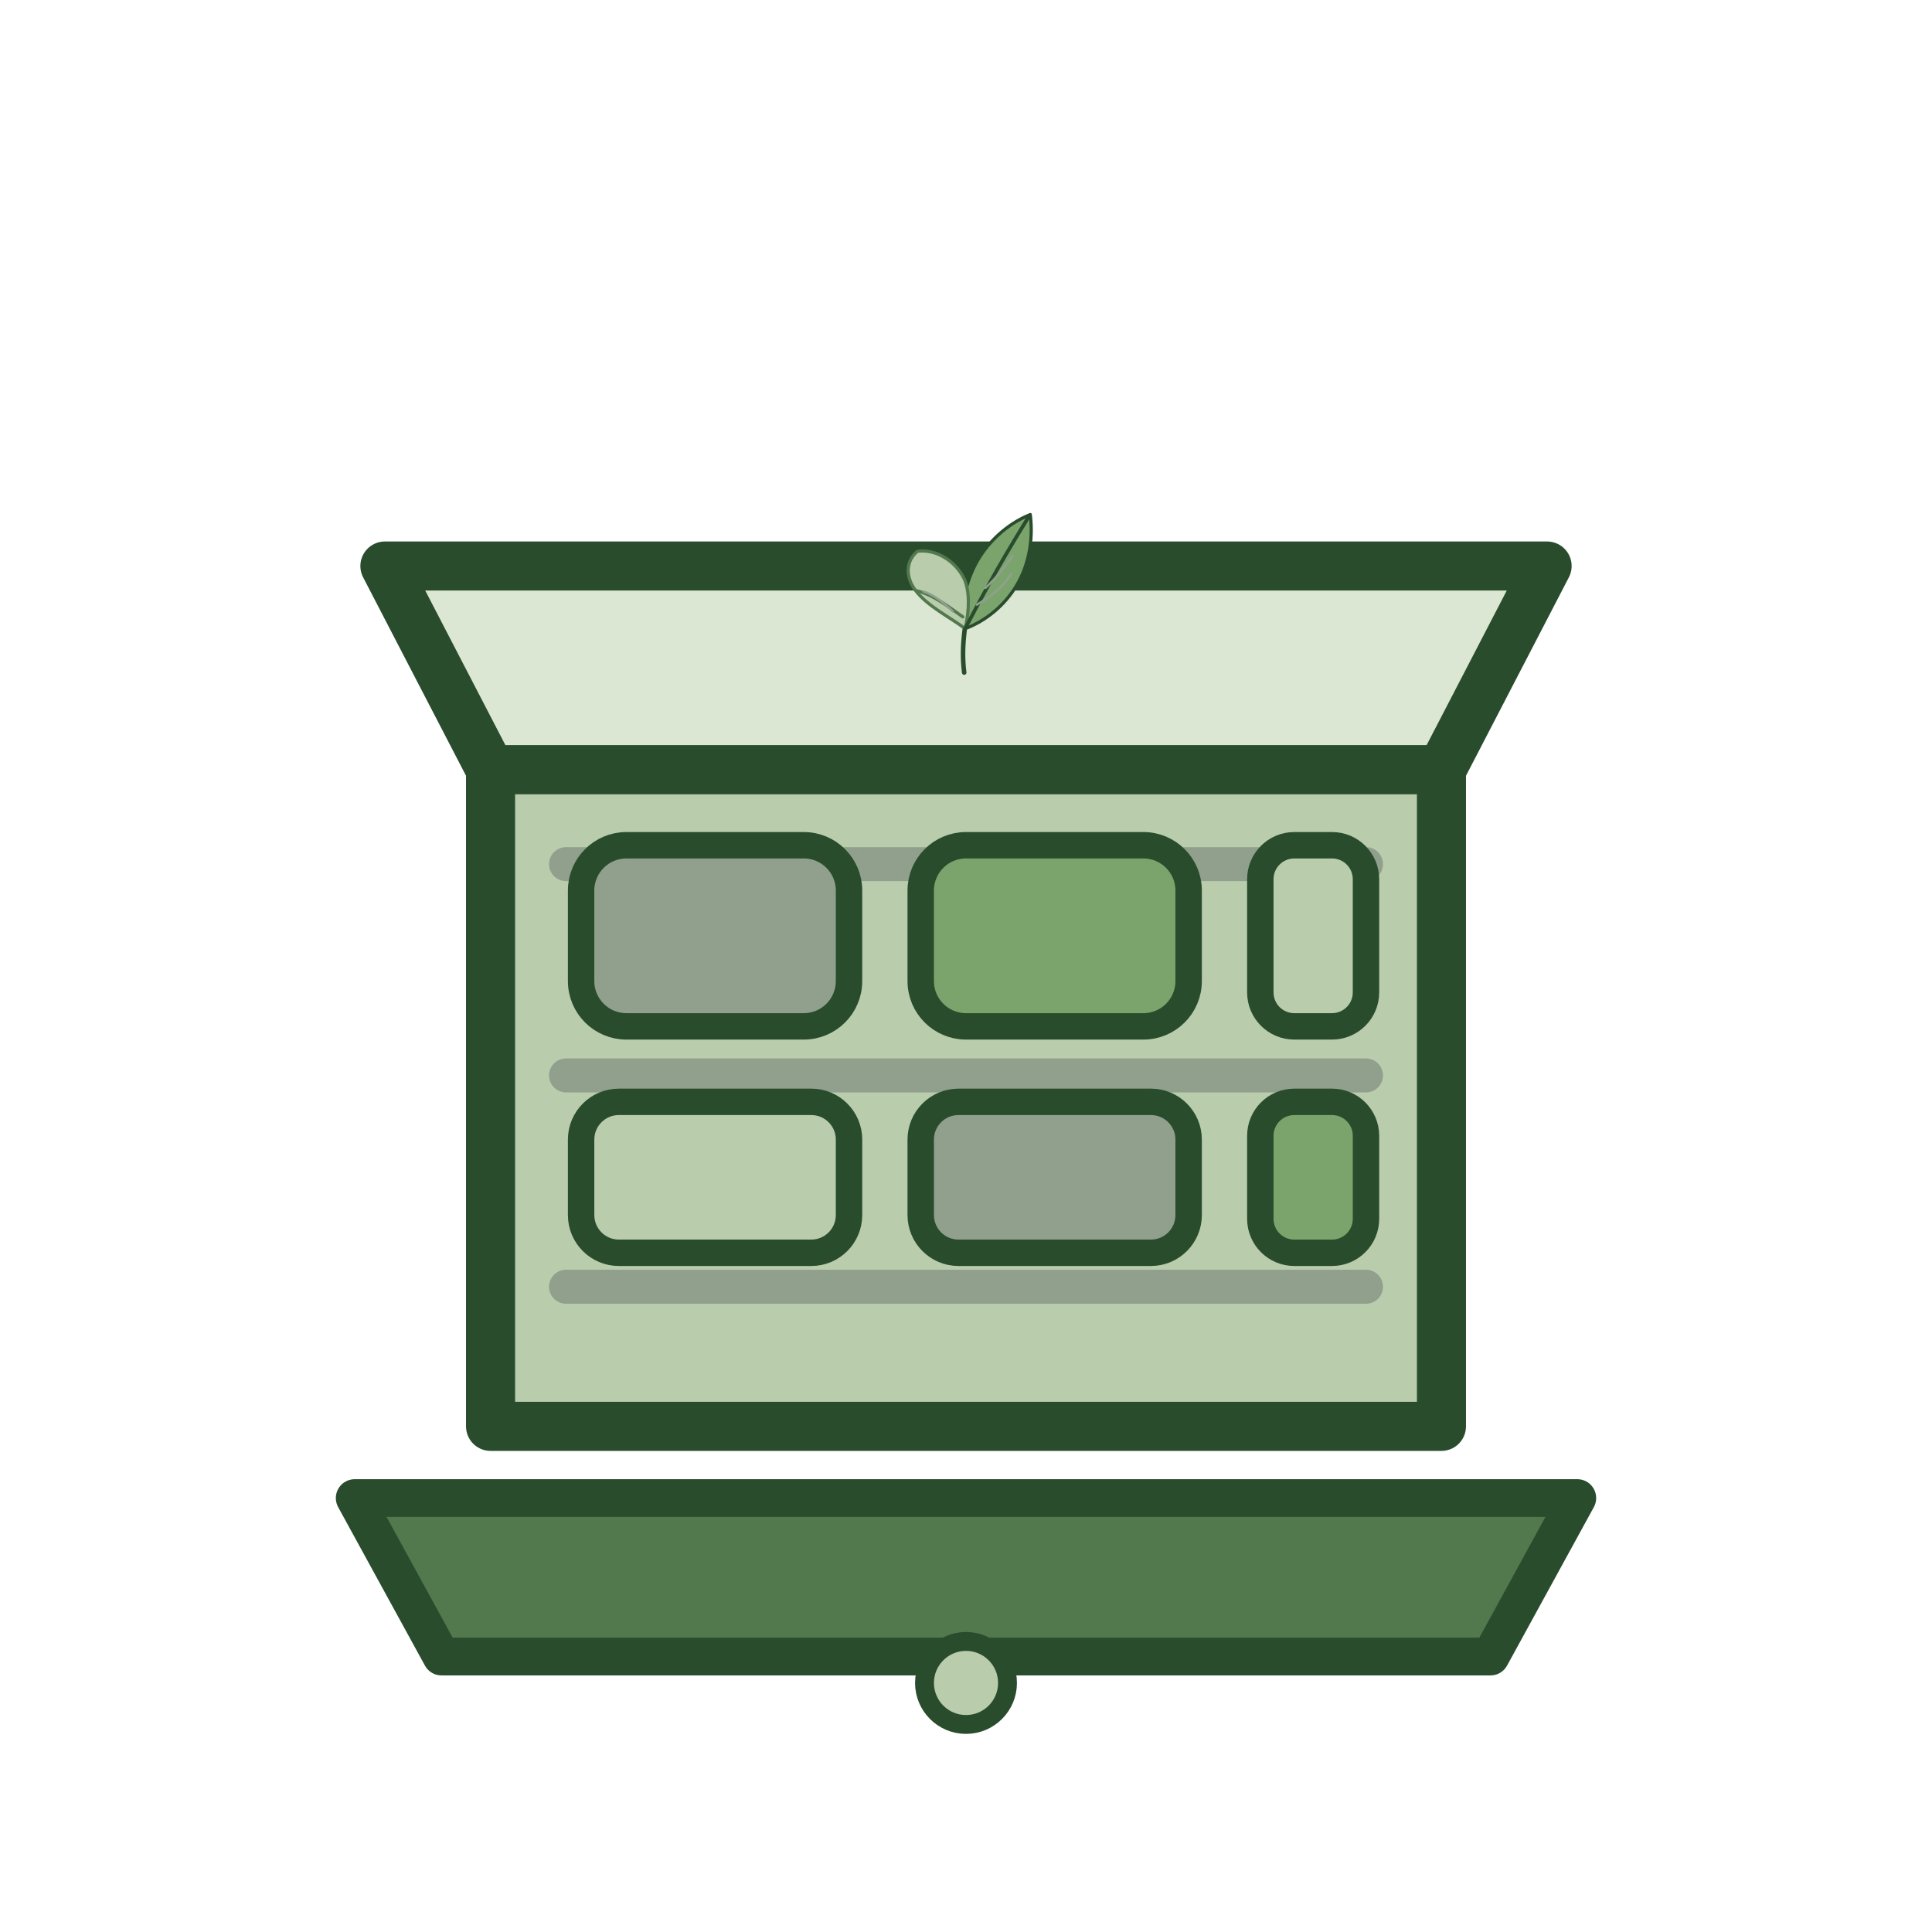
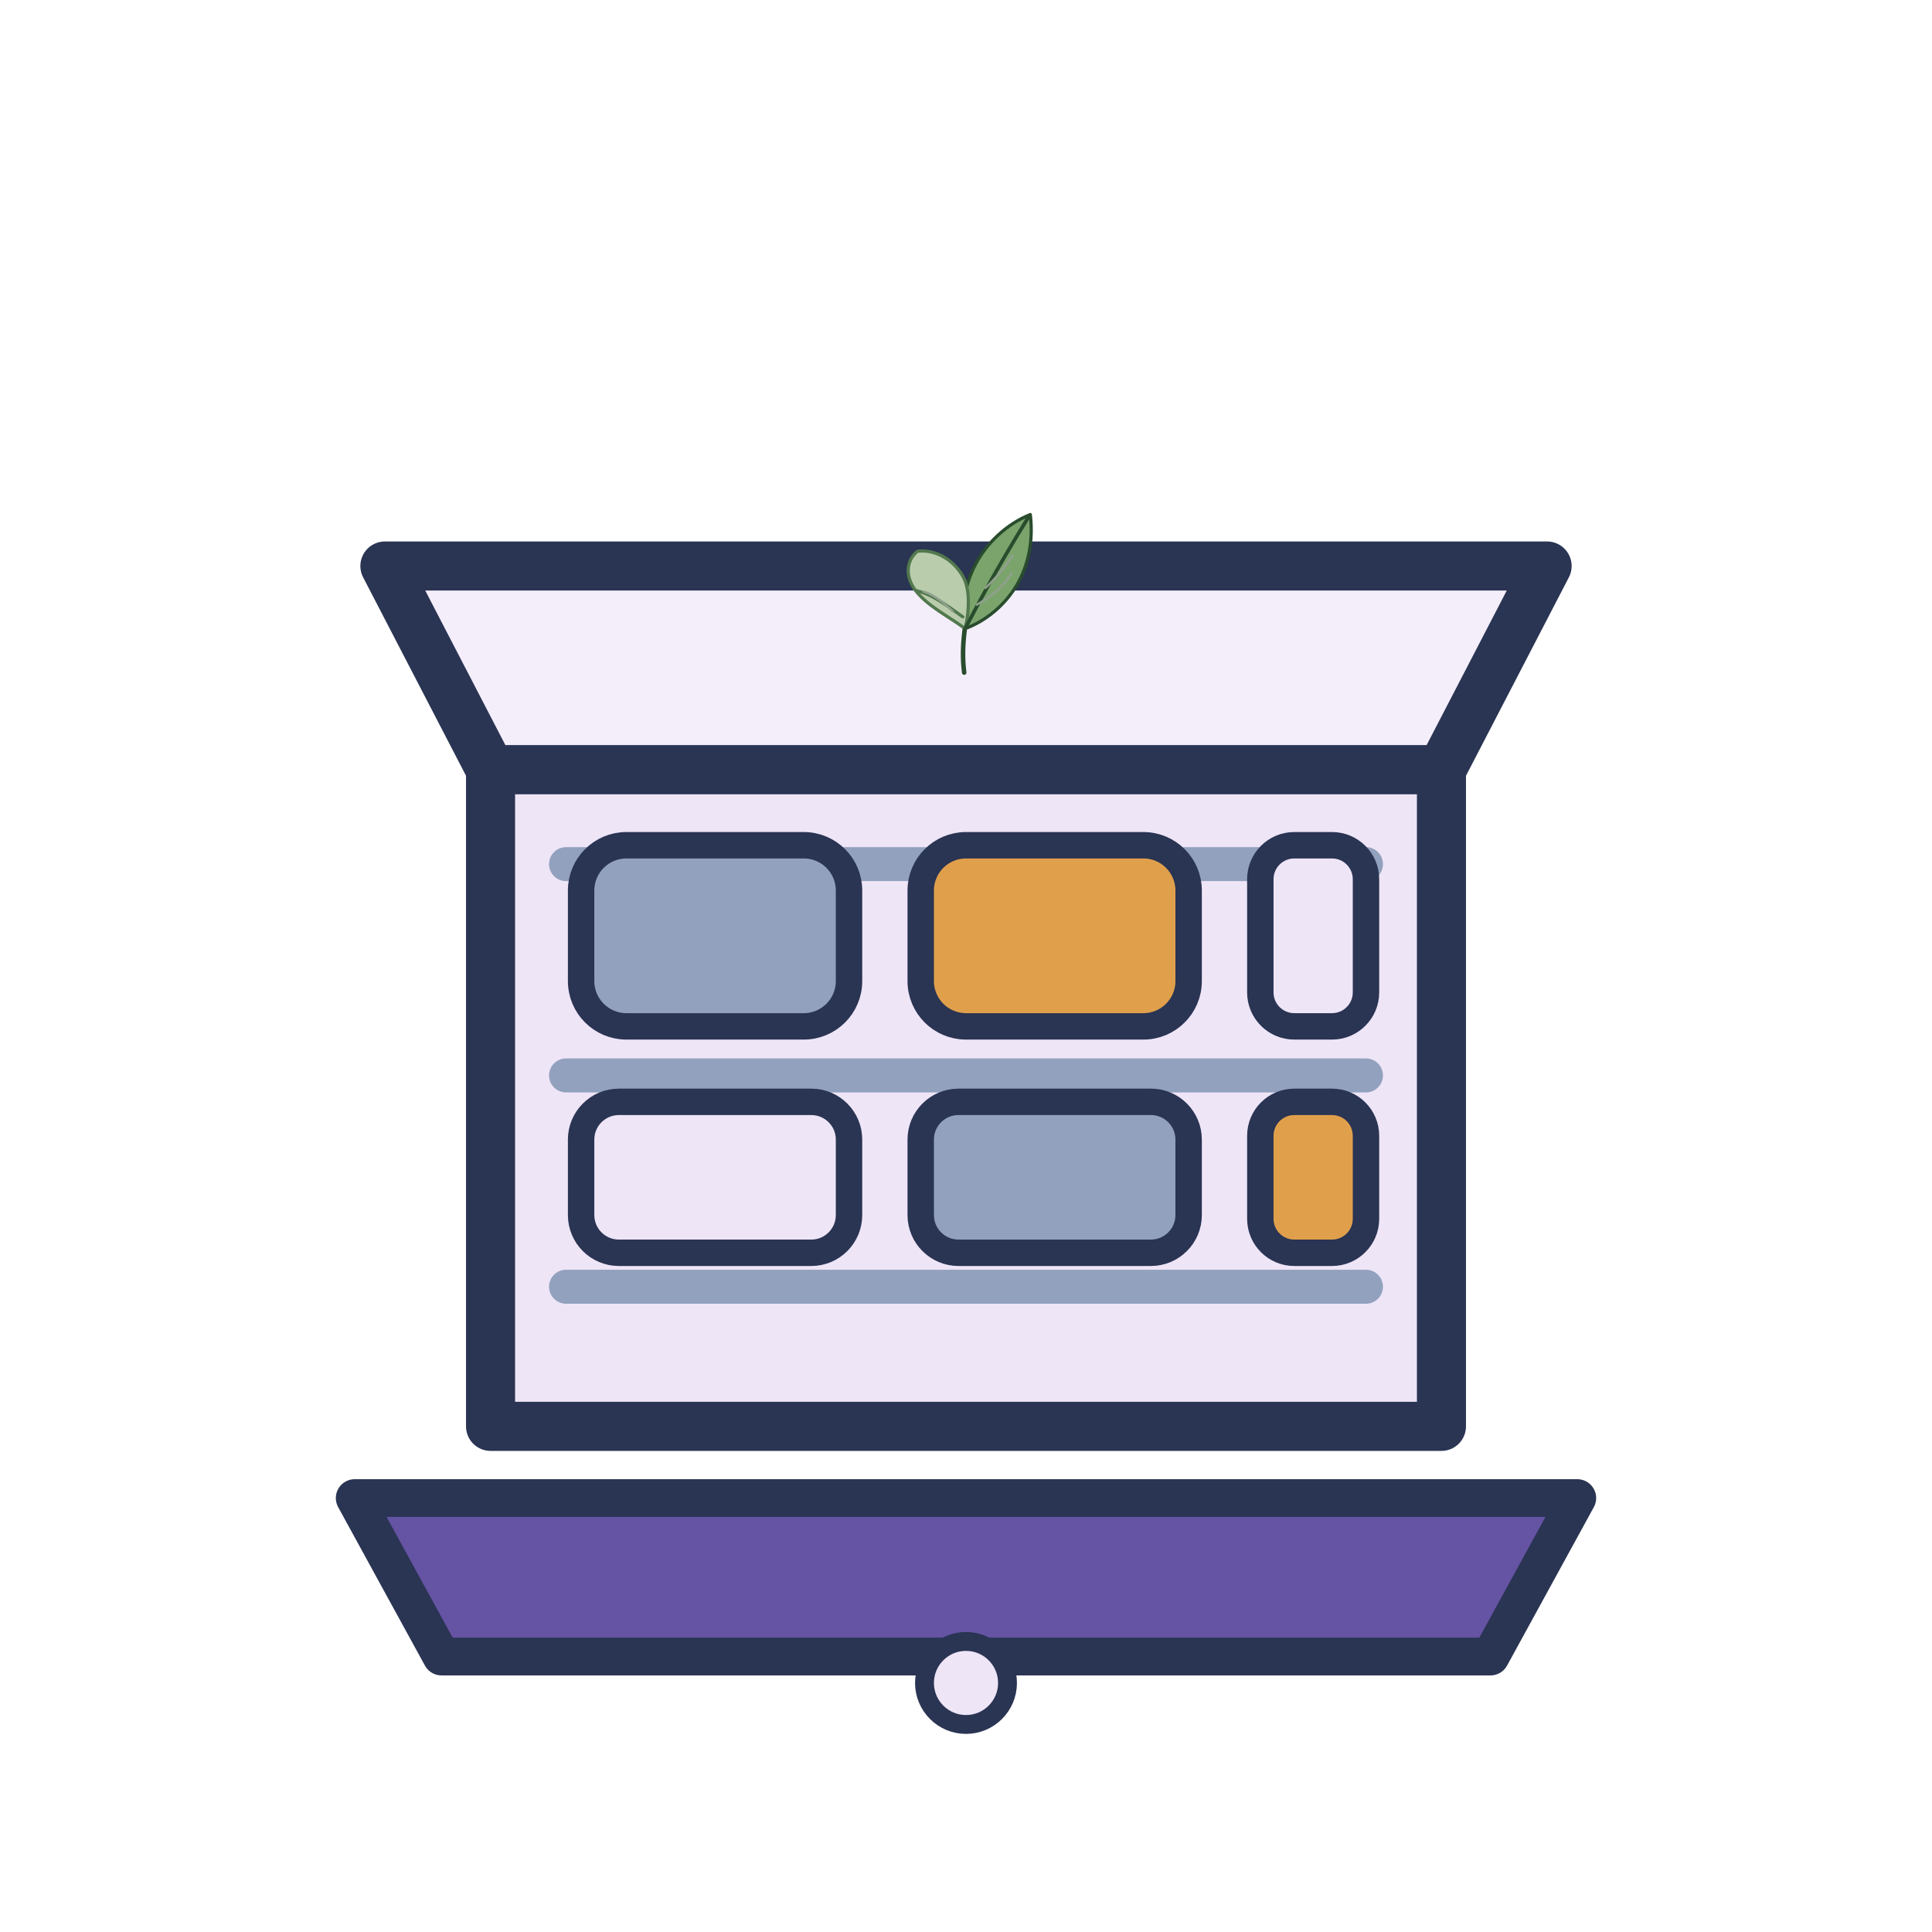
<svg xmlns="http://www.w3.org/2000/svg" width="512" height="512" viewBox="0 0 512 512" role="img" aria-labelledby="title desc">
  <defs>
    <clipPath id="markClip">
      <rect x="0" y="0" width="512" height="512" />
    </clipPath>
  </defs>
  <g stroke-linecap="round" stroke-linejoin="round" clip-path="url(#markClip)">
-     <path d="M102 150 H410 L382 204 H130Z" fill="#dce7d3" stroke="#294c2d" stroke-width="13" stroke-linecap="round" stroke-linejoin="round" />
-     <path d="M130 204 H382 V378 H130Z" fill="#b9ccac" stroke="#294c2d" stroke-width="13" stroke-linecap="round" stroke-linejoin="round" />
-     <path d="M150 229 H362 M150 285 H362 M150 341 H362" fill="none" stroke="#90a08c" stroke-width="9" stroke-linecap="round" stroke-linejoin="round" />
-     <rect x="154" y="224" width="71" height="48" rx="12" fill="#90a08c" stroke="#294c2d" stroke-width="7" />
-     <rect x="244" y="224" width="71" height="48" rx="12" fill="#7ba46d" stroke="#294c2d" stroke-width="7" />
-     <rect x="334" y="224" width="28" height="48" rx="9" fill="#b9ccac" stroke="#294c2d" stroke-width="7" />
-     <rect x="154" y="292" width="71" height="40" rx="10" fill="#b9ccac" stroke="#294c2d" stroke-width="7" />
-     <rect x="244" y="292" width="71" height="40" rx="10" fill="#90a08c" stroke="#294c2d" stroke-width="7" />
-     <rect x="334" y="292" width="28" height="40" rx="9" fill="#7ba46d" stroke="#294c2d" stroke-width="7" />
-     <path d="M94 397 H418 L395 439 H117Z" fill="#52784d" stroke="#294c2d" stroke-width="10" stroke-linecap="round" stroke-linejoin="round" />
+     <path d="M102 150 H410 L382 204 H130Z" fill="#f4eefb" stroke="#2a3453" stroke-width="13" stroke-linecap="round" stroke-linejoin="round" />
+     <path d="M130 204 H382 V378 H130Z" fill="#eee5f7" stroke="#2a3453" stroke-width="13" stroke-linecap="round" stroke-linejoin="round" />
+     <path d="M150 229 H362 M150 285 H362 M150 341 H362" fill="none" stroke="#92a1be" stroke-width="9" stroke-linecap="round" stroke-linejoin="round" />
+     <rect x="154" y="224" width="71" height="48" rx="12" fill="#92a1be" stroke="#2a3453" stroke-width="7" />
+     <rect x="244" y="224" width="71" height="48" rx="12" fill="#e0a04b" stroke="#2a3453" stroke-width="7" />
+     <rect x="334" y="224" width="28" height="48" rx="9" fill="#eee5f7" stroke="#2a3453" stroke-width="7" />
+     <rect x="154" y="292" width="71" height="40" rx="10" fill="#eee5f7" stroke="#2a3453" stroke-width="7" />
+     <rect x="244" y="292" width="71" height="40" rx="10" fill="#92a1be" stroke="#2a3453" stroke-width="7" />
+     <rect x="334" y="292" width="28" height="40" rx="9" fill="#e0a04b" stroke="#2a3453" stroke-width="7" />
+     <path d="M94 397 H418 L395 439 H117Z" fill="#6553a3" stroke="#2a3453" stroke-width="10" stroke-linecap="round" stroke-linejoin="round" />
    <g transform="translate(256 157) rotate(0) scale(0.12)" opacity="1.0">
      <path d="M-2 80 C-12 42 -5 -12 21 -62 C45 -108 89 -151 142 -172 C149 -114 138 -60 112 -16 C86 28 44 63 -2 80Z" fill="#7ba46d" stroke="#294c2d" stroke-width="7" stroke-linejoin="round" />
      <path d="M-2 80 C-33 56 -85 31 -112 -5 C-135 -36 -132 -71 -107 -91 C-65 -96 -23 -69 -4 -30 C8 -4 8 39 -2 80Z" fill="#b9ccac" stroke="#52784d" stroke-width="7" stroke-linejoin="round" />
      <path d="M-3 82 C24 31 61 -42 139 -168" fill="none" stroke="#294c2d" stroke-width="8" stroke-linecap="round" />
      <path d="M-7 54 C-45 27 -73 5 -110 -4" fill="none" stroke="#52784d" stroke-width="7" stroke-linecap="round" />
      <path d="M-3 83 C-7 116 -8 145 -4 177" fill="none" stroke="#294c2d" stroke-width="10" stroke-linecap="round" />
      <path d="M24 27 C54 10 82 -12 100 -42 M43 -10 C69 -34 87 -58 103 -81 M-29 42 C-55 17 -75 4 -94 -2" fill="none" stroke="#90a08c" stroke-width="5" stroke-linecap="round" />
    </g>
-     <circle cx="256" cy="446" r="11" fill="#b9ccac" stroke="#294c2d" stroke-width="5" />
+     <circle cx="256" cy="446" r="11" fill="#eee5f7" stroke="#2a3453" stroke-width="5" />
  </g>
</svg>
